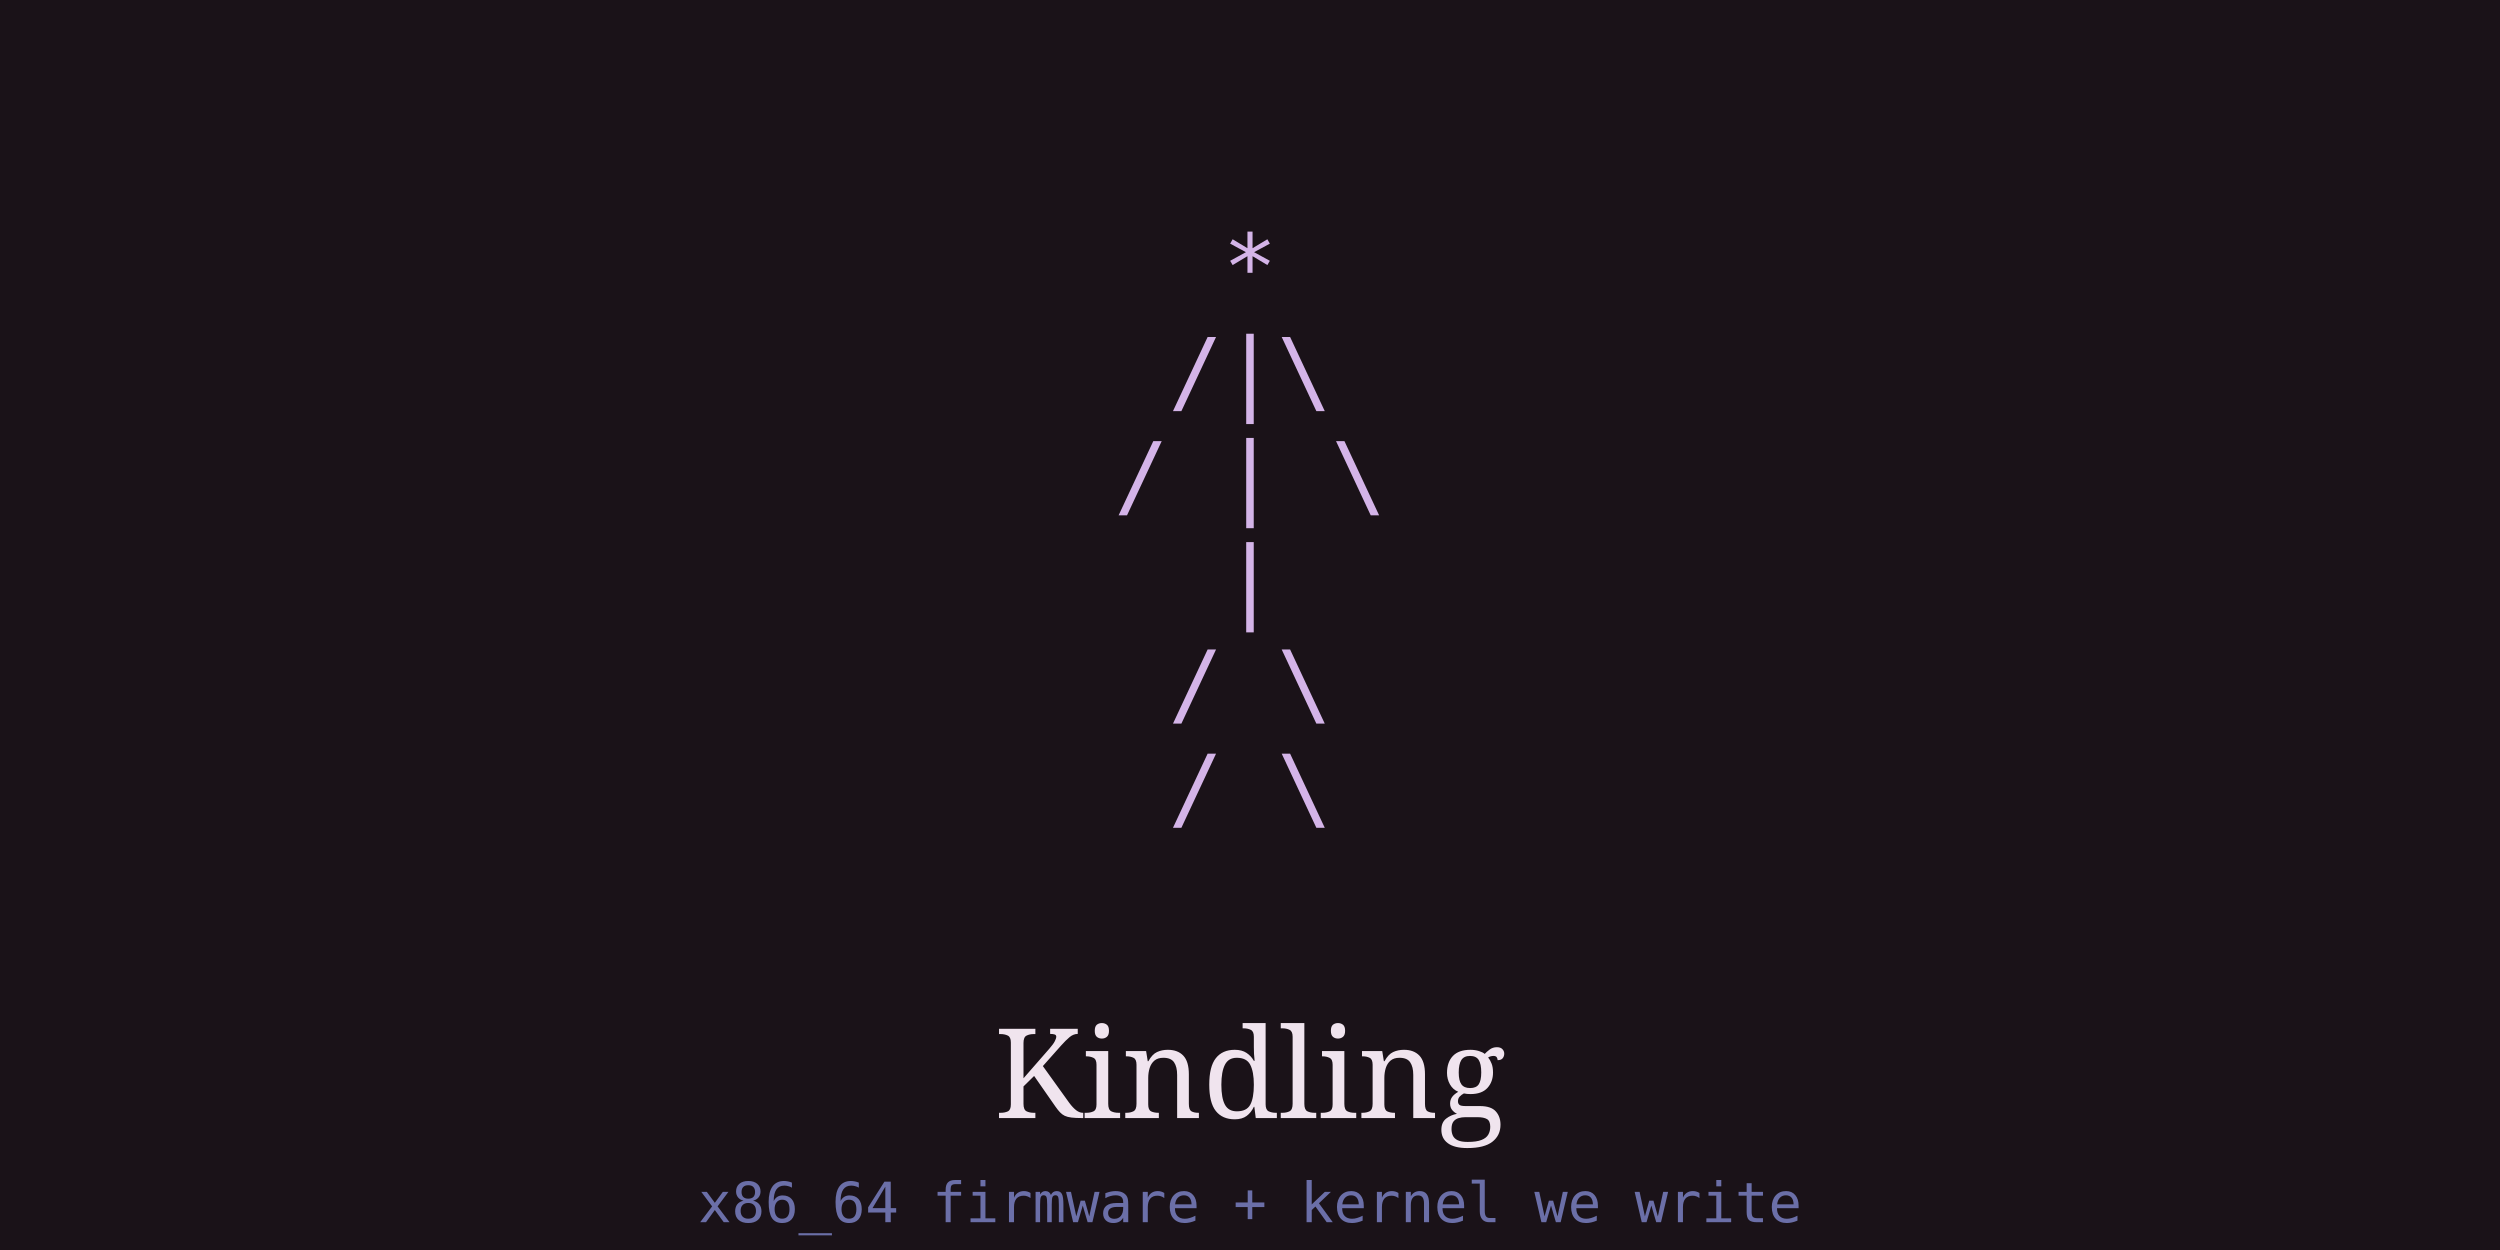
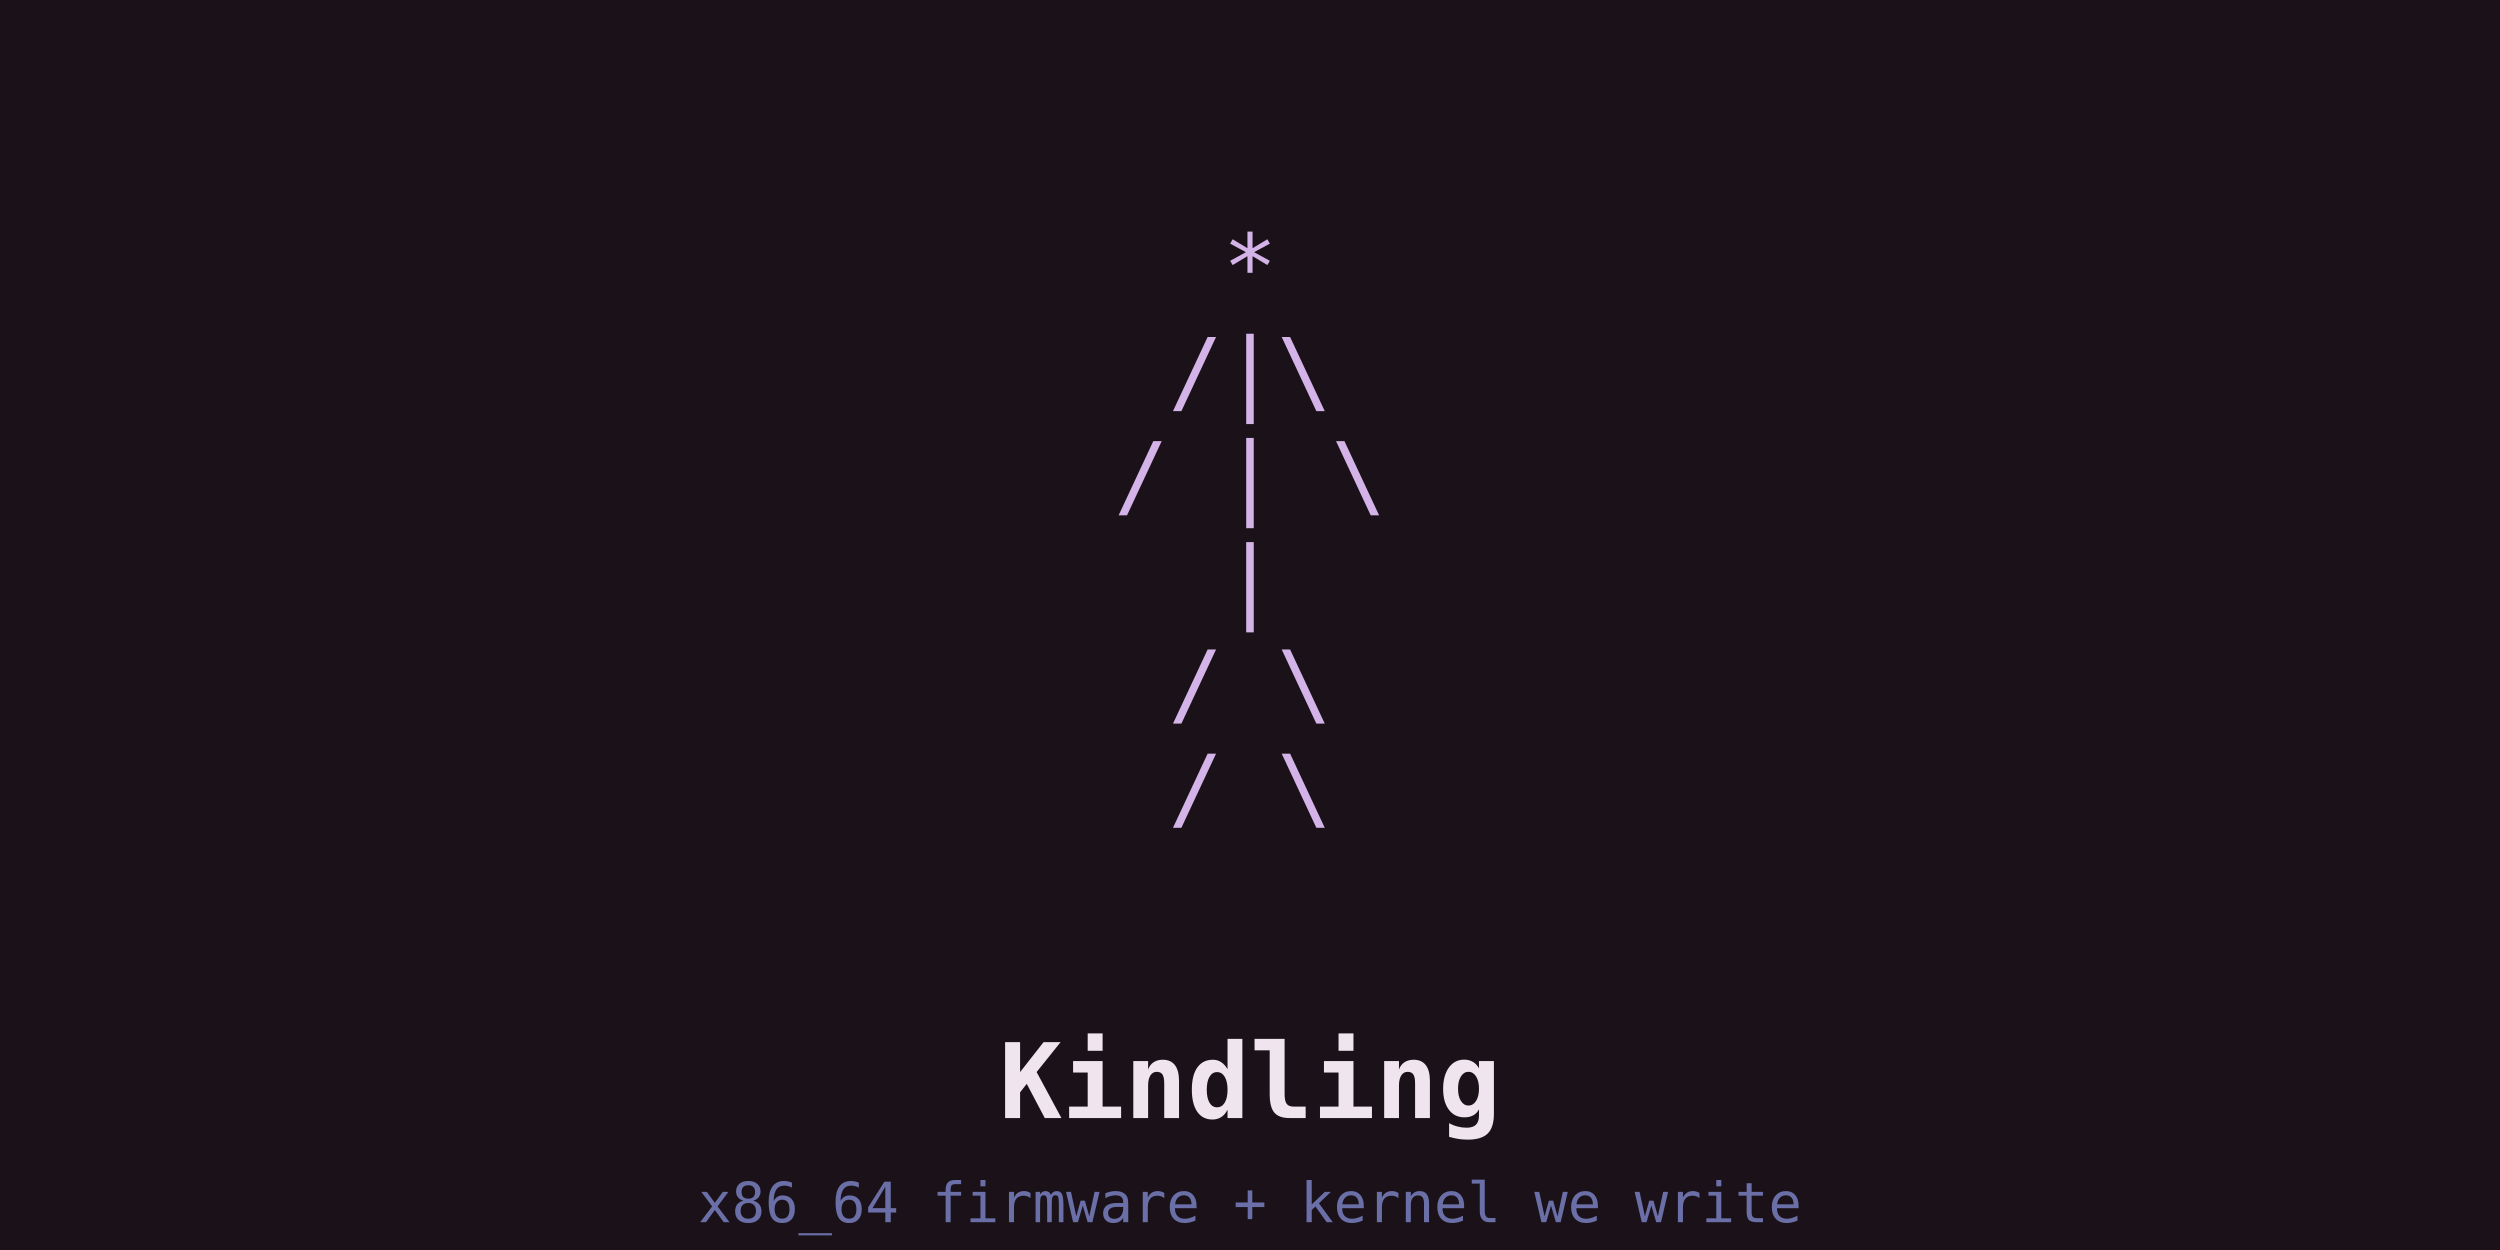
<svg xmlns="http://www.w3.org/2000/svg" width="720" height="360" viewBox="0 0 720 360">
  <rect width="720" height="360" fill="#1A1218" />
  <g font-family="DejaVu Sans Mono, Menlo, Consolas, monospace" font-size="26" text-anchor="middle">
    <text x="360" y="86" fill="#D4B4E8">  *  </text>
    <text x="360" y="116" fill="#D4B4E8"> /|\ </text>
    <text x="360" y="146" fill="#D4B4E8">/ | \</text>
    <text x="360" y="176" fill="#D4B4E8">  |  </text>
    <text x="360" y="206" fill="#D4B4E8"> / \ </text>
    <text x="360" y="236" fill="#D4B4E8">/   \</text>
  </g>
-   <text x="360" y="322" fill="#F0E4EE" font-family="Fraunces, Georgia, serif" font-size="36" text-anchor="middle">Kindling</text>
+   <text x="360" y="322" fill="#F0E4EE" font-family="DejaVu Sans Mono, Menlo, Consolas, monospace" font-size="30" font-weight="bold" text-anchor="middle">Kindling</text>
  <text x="360" y="352" fill="#6B6FA8" font-family="DejaVu Sans Mono, monospace" font-size="16" text-anchor="middle">x86_64 firmware + kernel we write</text>
</svg>
